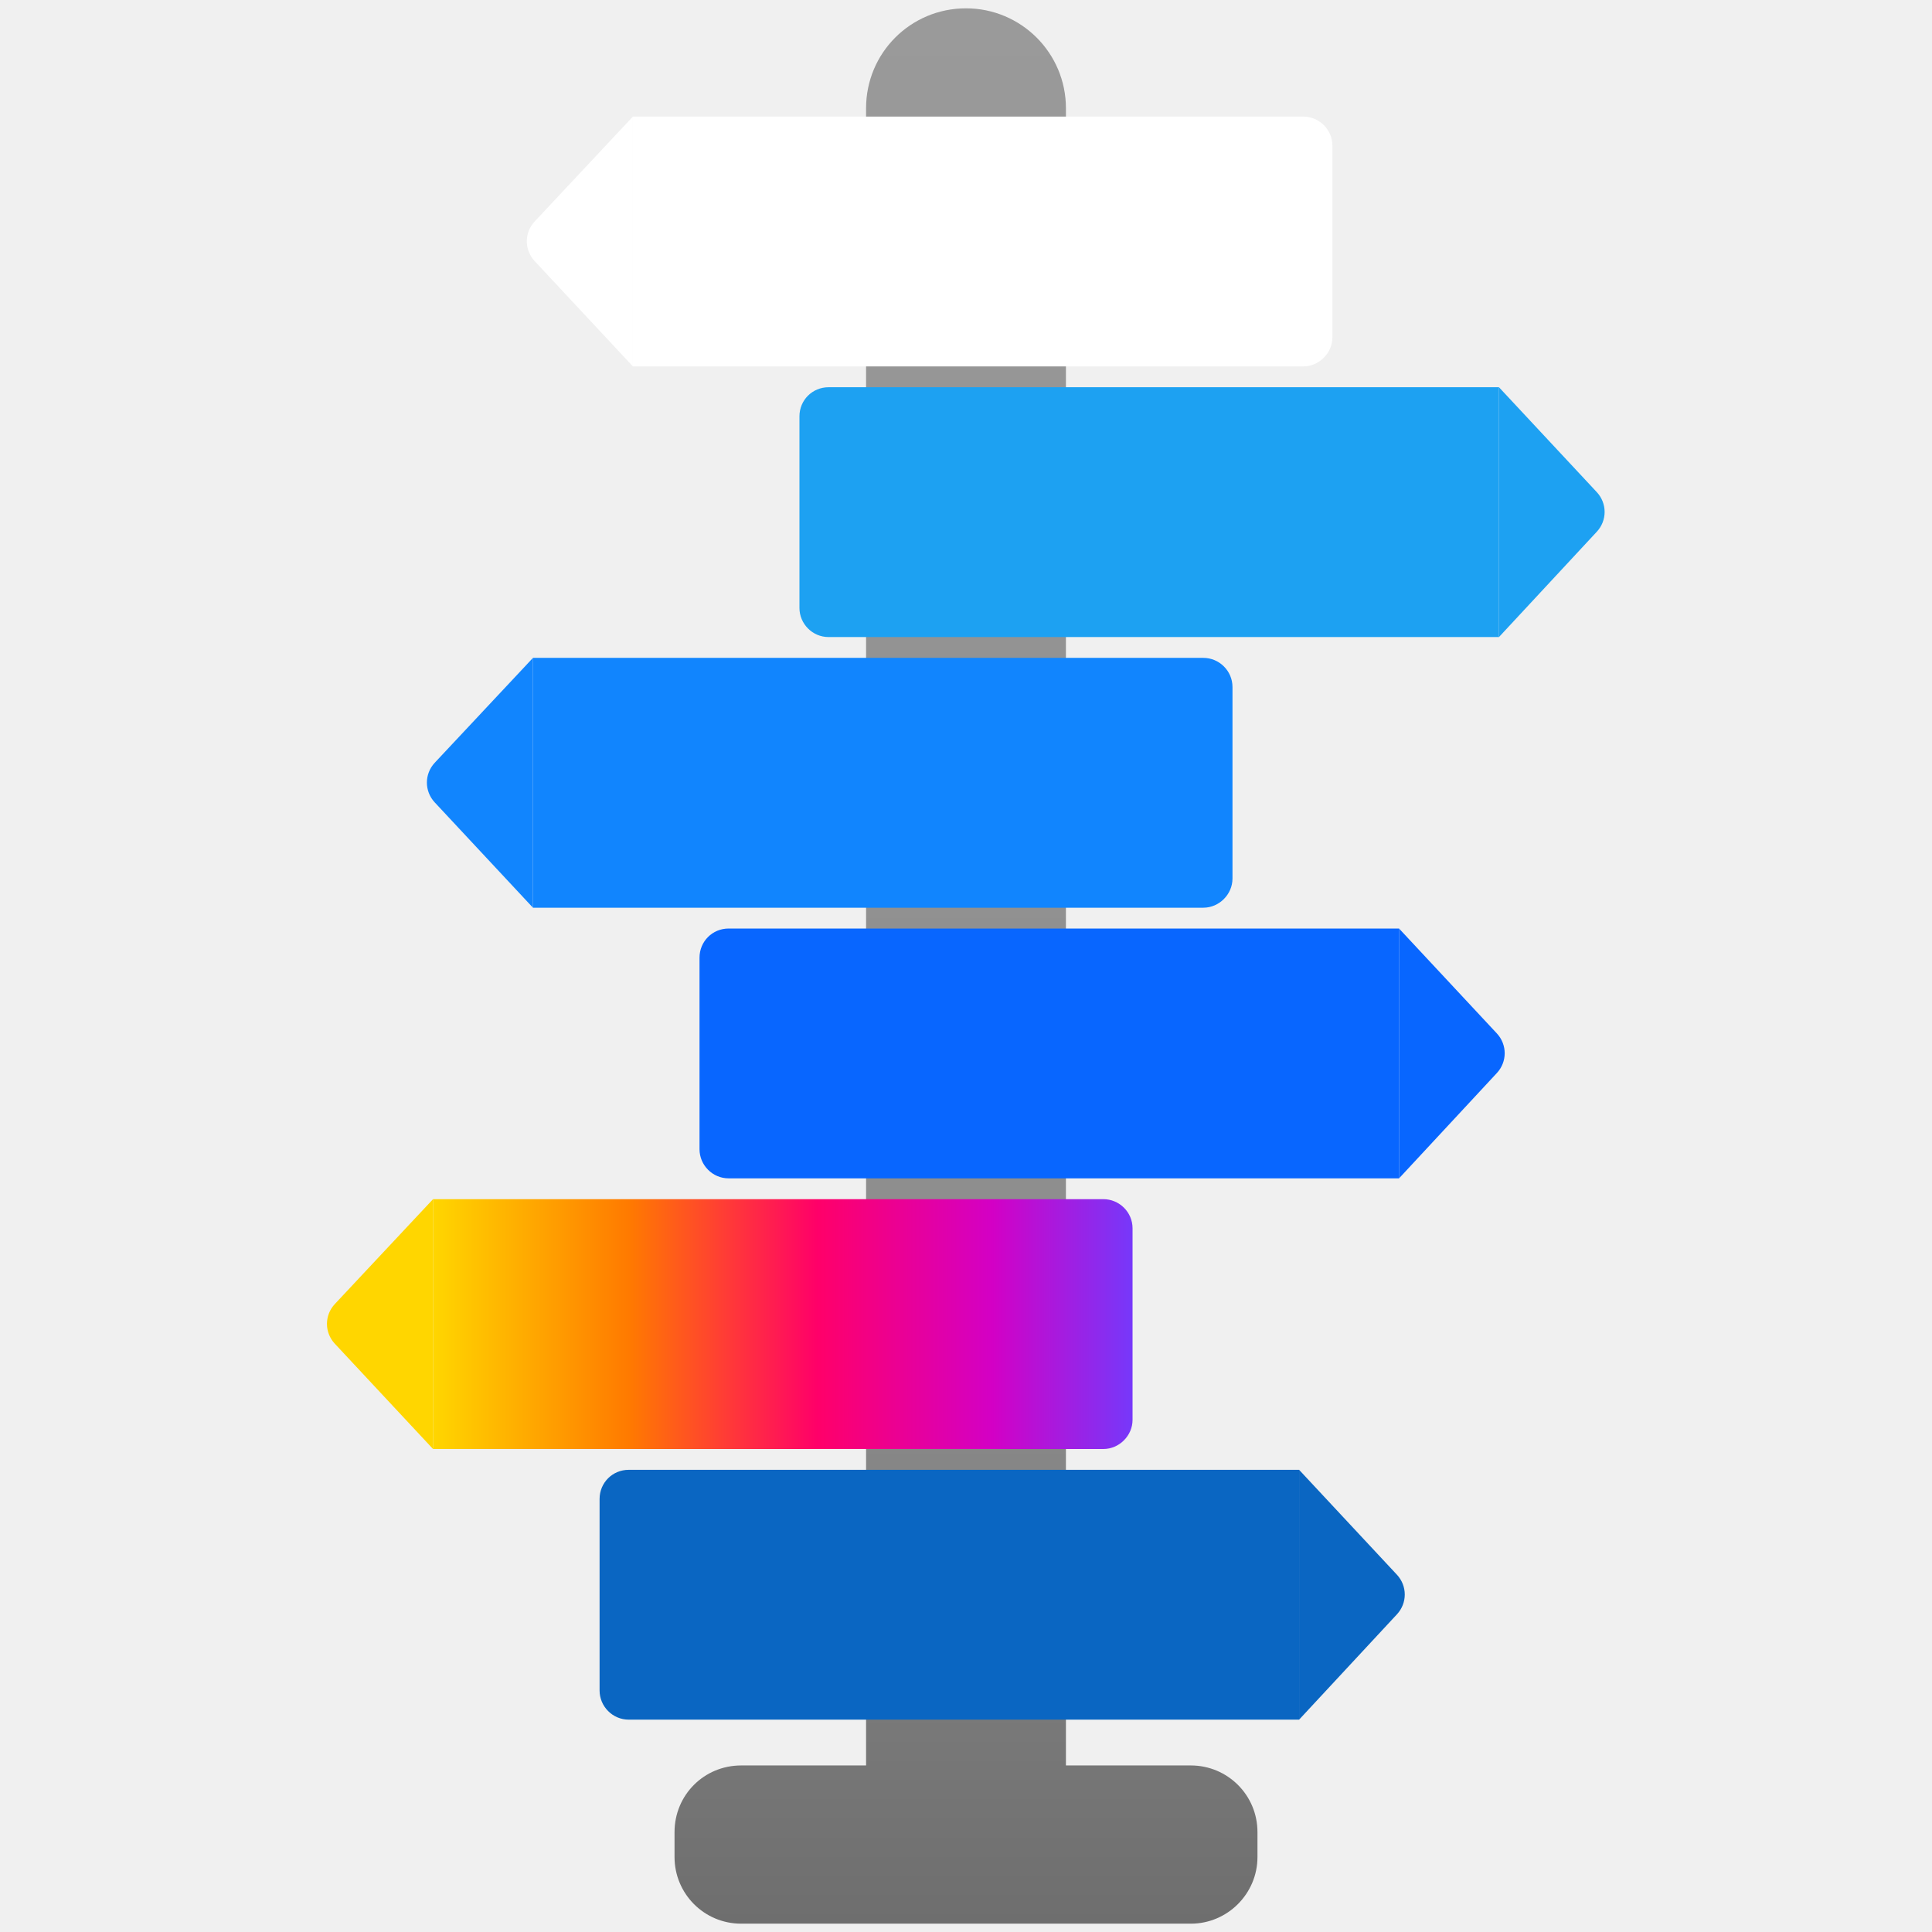
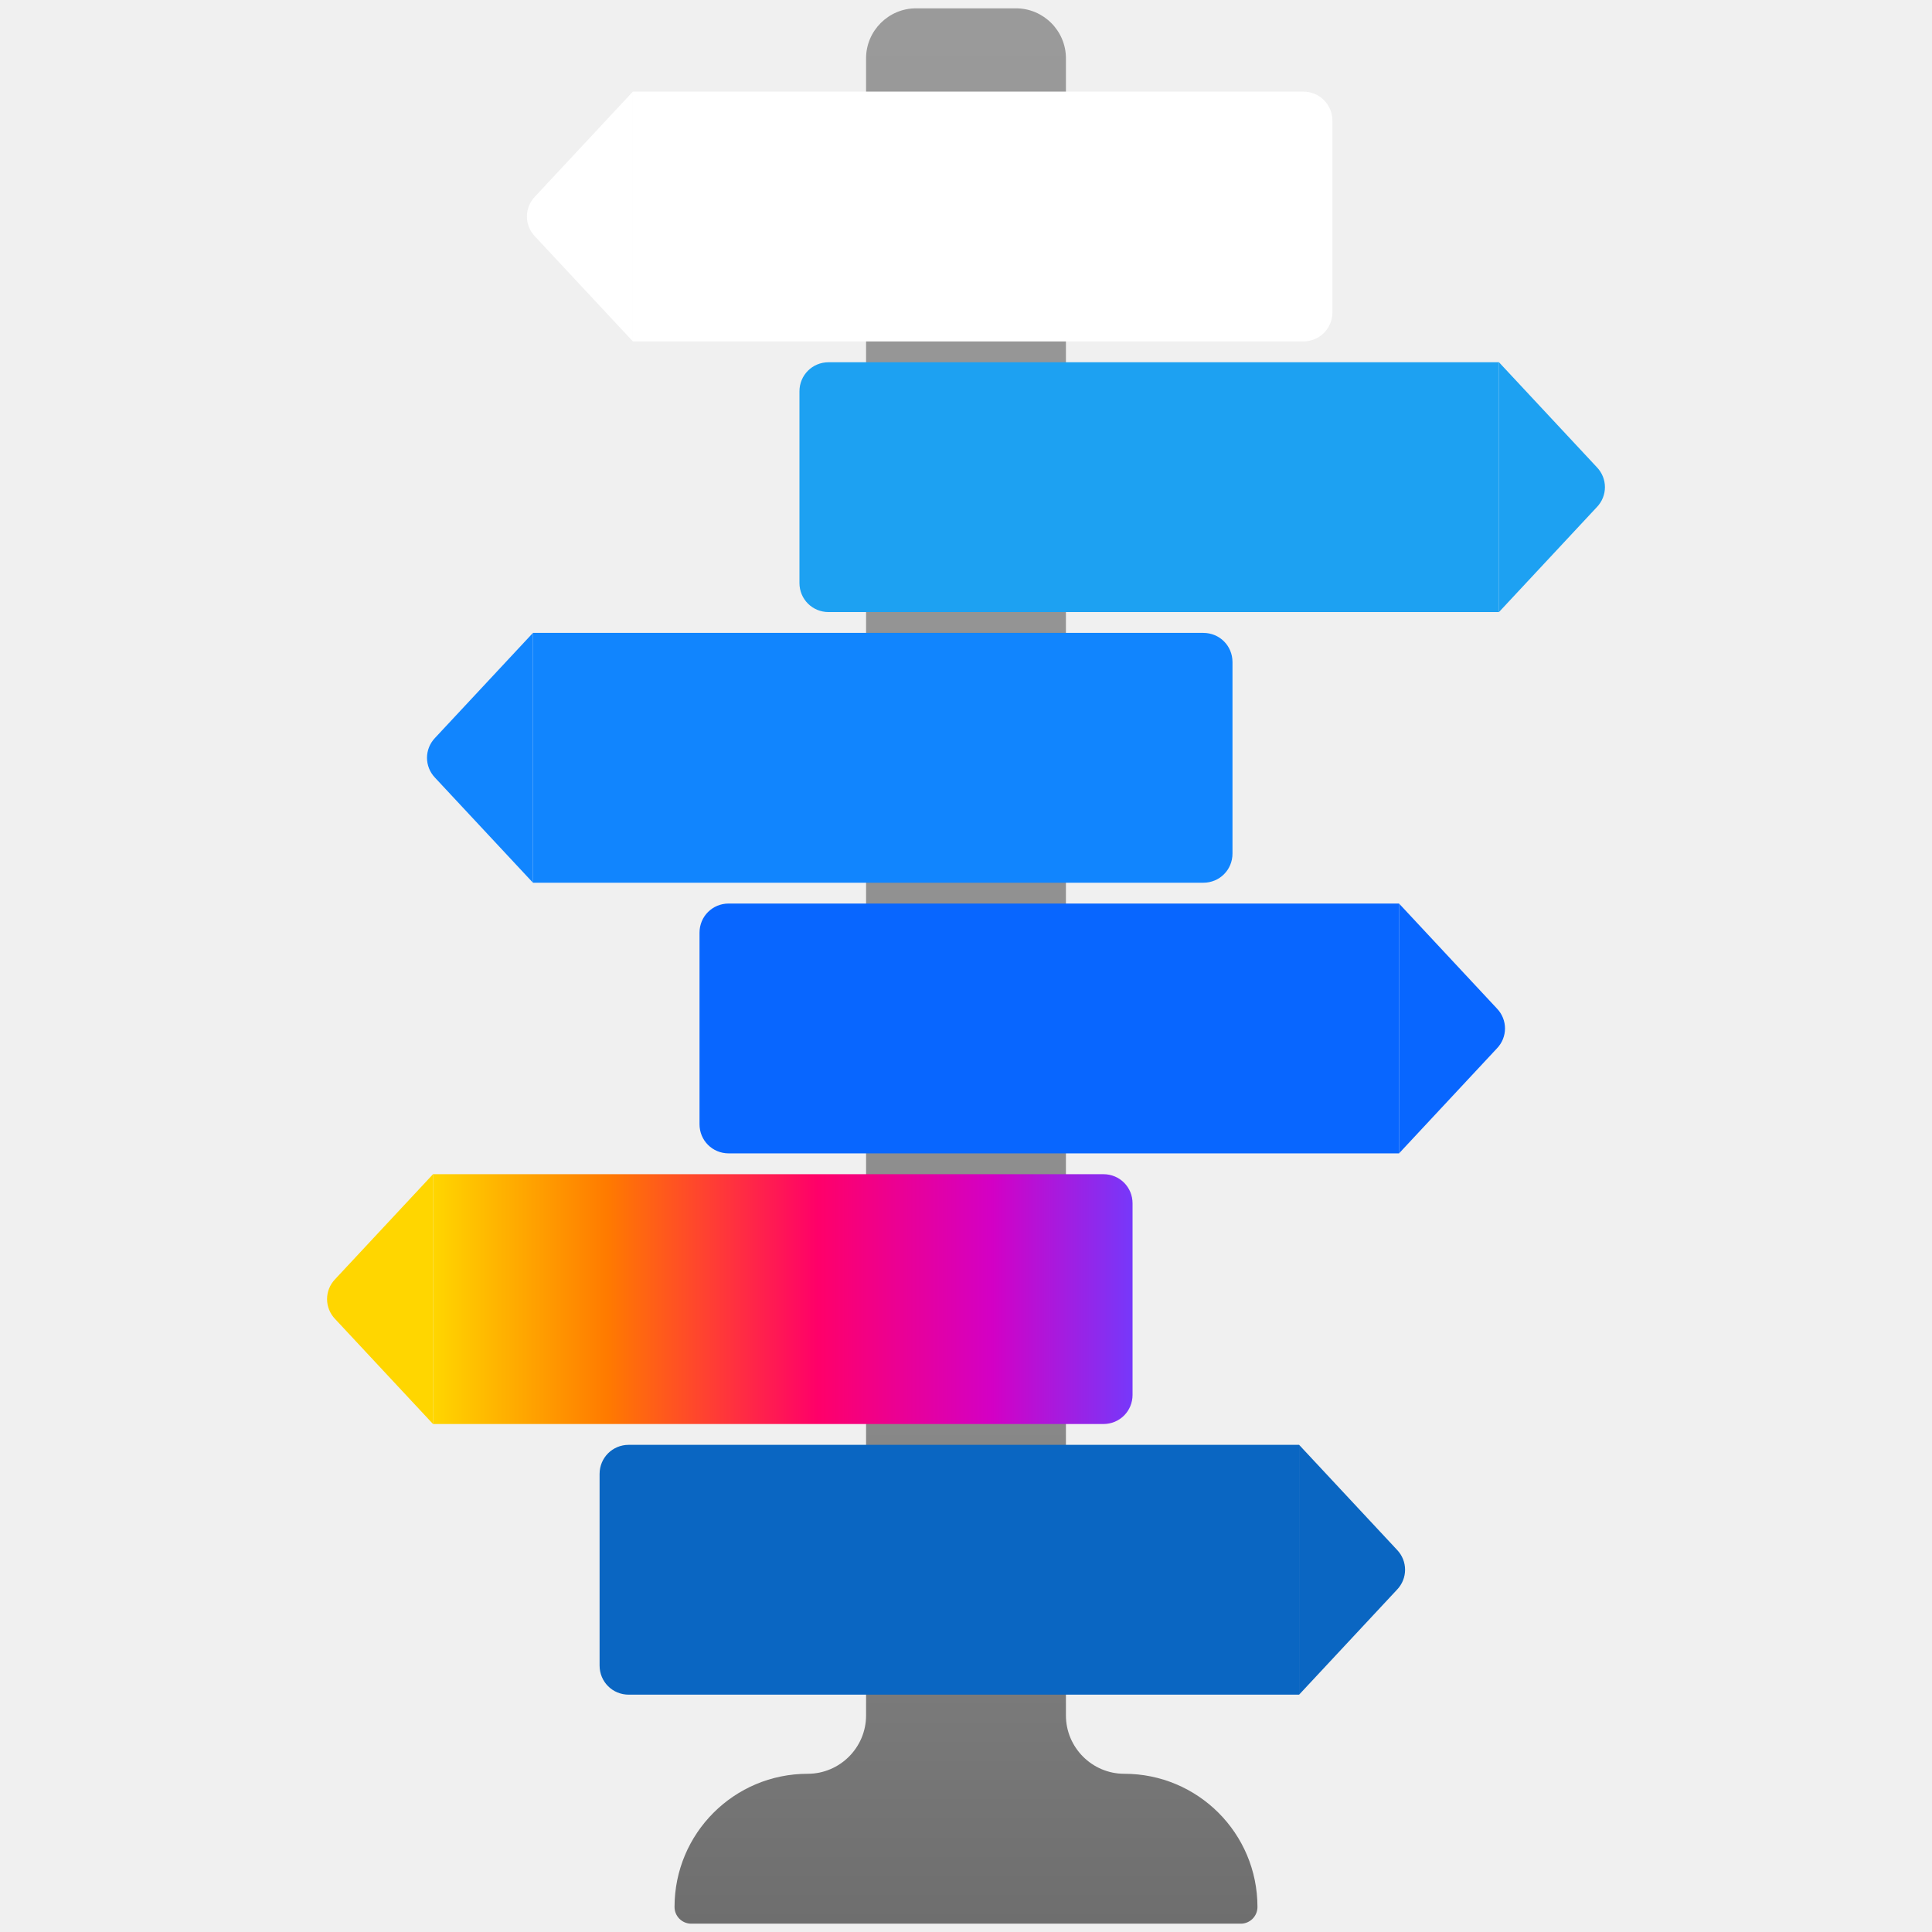
<svg xmlns="http://www.w3.org/2000/svg" width="464" height="464" viewBox="24 24 464 464" fill="none">
  <style>@media (prefers-color-scheme: light) { .threads { fill: #000 } }</style>
-   <path d="M256 26C269.2 26 280 36.7 280 50V448H310C318.8 448 326 455.1 326 464V470C326 478.8 318.8 486 310 486H202C193.1 486 186 478.8 186 470V464C186 455.1 193.1 448 202 448H232V50C232 36.7 242.7 26 256 26Z" fill="url(#p0)" />
-   <path d="M176 52V112L152.4 86.7C149.9 84.0 149.9 79.9 152.4 77.2L176 52Z" class="threads" fill="white" />
-   <path d="M176 52H337C340.8 52 344 55.1 344 59V105C344 108.8 340.8 112 337 112H176V52Z" class="threads" fill="white" />
-   <path d="M216 124C216 120.1 219.1 117 223 117H384V177H223C219.1 177 216 173.8 216 170V124Z" fill="#1DA1F2" />
-   <path d="M384 117L407.5 142.2C410.0 144.9 410.0 149.0 407.5 151.7L384 177V117Z" fill="#1DA1F2" />
-   <path d="M152 182V242L128.4 216.7C125.9 214.0 125.9 209.9 128.4 207.2L152 182Z" fill="#1185FE" />
-   <path d="M152 182H313C316.8 182 320 185.1 320 189V235C320 238.8 316.8 242 313 242H152V182Z" fill="#1185FE" />
-   <path d="M192 254C192 250.1 195.1 247 199 247H360V307H199C195.1 307 192 303.8 192 300V254Z" fill="#0866FF" />
-   <path d="M360 247L383.5 272.2C386.0 274.9 386.0 279.0 383.5 281.7L360 307V247Z" fill="#0866FF" />
-   <path d="M128 312V372L104.4 346.7C101.9 344.0 101.9 339.9 104.4 337.2L128 312Z" fill="#FFD600" />
-   <path d="M128 312H289C292.8 312 296 315.1 296 319V365C296 368.8 292.8 372 289 372H128V312Z" fill="url(#p1)" />
-   <path d="M168 384C168 380.1 171.1 377 175 377H336V437H175C171.1 437 168 433.8 168 430V384Z" fill="#0A66C2" />
-   <path d="M336 377L359.5 402.2C362.0 404.9 362.0 409.0 359.5 411.7L336 437V377Z" fill="#0A66C2" />
+   <path d="M268 26C274.6 26 280 31.4 280 38V436C280 443.7 286.3 450 294 450C311.7 450 326 464.3 326 482C326 484.2 324.2 486 322 486H190C187.8 486 186 484.2 186 482C186 464.3 200.3 450 218 450C225.7 450 232 443.7 232 436V38C232 31.4 237.4 26 244 26H268Z" fill="url(#p0)" />
+   <path d="M176 46V106L152.5 80.8C149.9 78.1 149.9 73.9 152.5 71.2L176 46Z" class="threads" fill="white" />
+   <path d="M176 46H337C340.9 46 344 49.1 344 53V99C344 102.9 340.9 106 337 106H176V46Z" class="threads" fill="white" />
+   <path d="M216 118C216 114.1 219.1 111 223 111H384V171H223C219.1 171 216 167.9 216 164V118Z" fill="#1DA1F2" />
+   <path d="M384 111L407.5 136.2C410.1 138.9 410.1 143.1 407.5 145.8L384 171V111Z" fill="#1DA1F2" />
+   <path d="M152 176V236L128.5 210.8C125.9 208.1 125.9 203.9 128.5 201.2L152 176Z" fill="#1185FE" />
+   <path d="M152 176H313C316.9 176 320 179.1 320 183V229C320 232.9 316.9 236 313 236H152V176Z" fill="#1185FE" />
+   <path d="M192 248C192 244.1 195.1 241 199 241H360V301H199C195.1 301 192 297.9 192 294V248Z" fill="#0866FF" />
+   <path d="M360 241L383.5 266.2C386.1 268.9 386.1 273.1 383.5 275.8L360 301V241Z" fill="#0866FF" />
+   <path d="M128 306V366L104.5 340.8C101.9 338.1 101.9 333.9 104.5 331.2L128 306Z" fill="#FFD600" />
+   <path d="M128 306H289C292.9 306 296 309.1 296 313V359C296 362.9 292.9 366 289 366H128V306Z" fill="url(#p1)" />
+   <path d="M168 378C168 374.1 171.1 371 175 371H336V431H175C171.1 431 168 427.9 168 424V378Z" fill="#0A66C2" />
+   <path d="M336 371L359.5 396.2C362.1 398.9 362.1 403.1 359.5 405.8L336 431V371Z" fill="#0A66C2" />
  <defs>
    <linearGradient id="p0" x1="256" y1="26" x2="256" y2="486" gradientUnits="userSpaceOnUse">
      <stop stop-color="#9A9A9A" />
      <stop offset="0.7" stop-color="#8C8C8C" />
      <stop offset="1" stop-color="#6E6E6E" />
    </linearGradient>
-     <linearGradient id="p1" x1="128" y1="342" x2="296" y2="342" gradientUnits="userSpaceOnUse">
+     <linearGradient id="p1" x1="128" y1="336" x2="296" y2="336" gradientUnits="userSpaceOnUse">
      <stop stop-color="#FFD600" />
-       <stop offset="0.28" stop-color="#FF7A00" />
+       <stop offset="0.25" stop-color="#FF7A00" />
      <stop offset="0.55" stop-color="#FF0069" />
      <stop offset="0.8" stop-color="#D300C5" />
      <stop offset="1" stop-color="#7638FA" />
    </linearGradient>
  </defs>
</svg>
